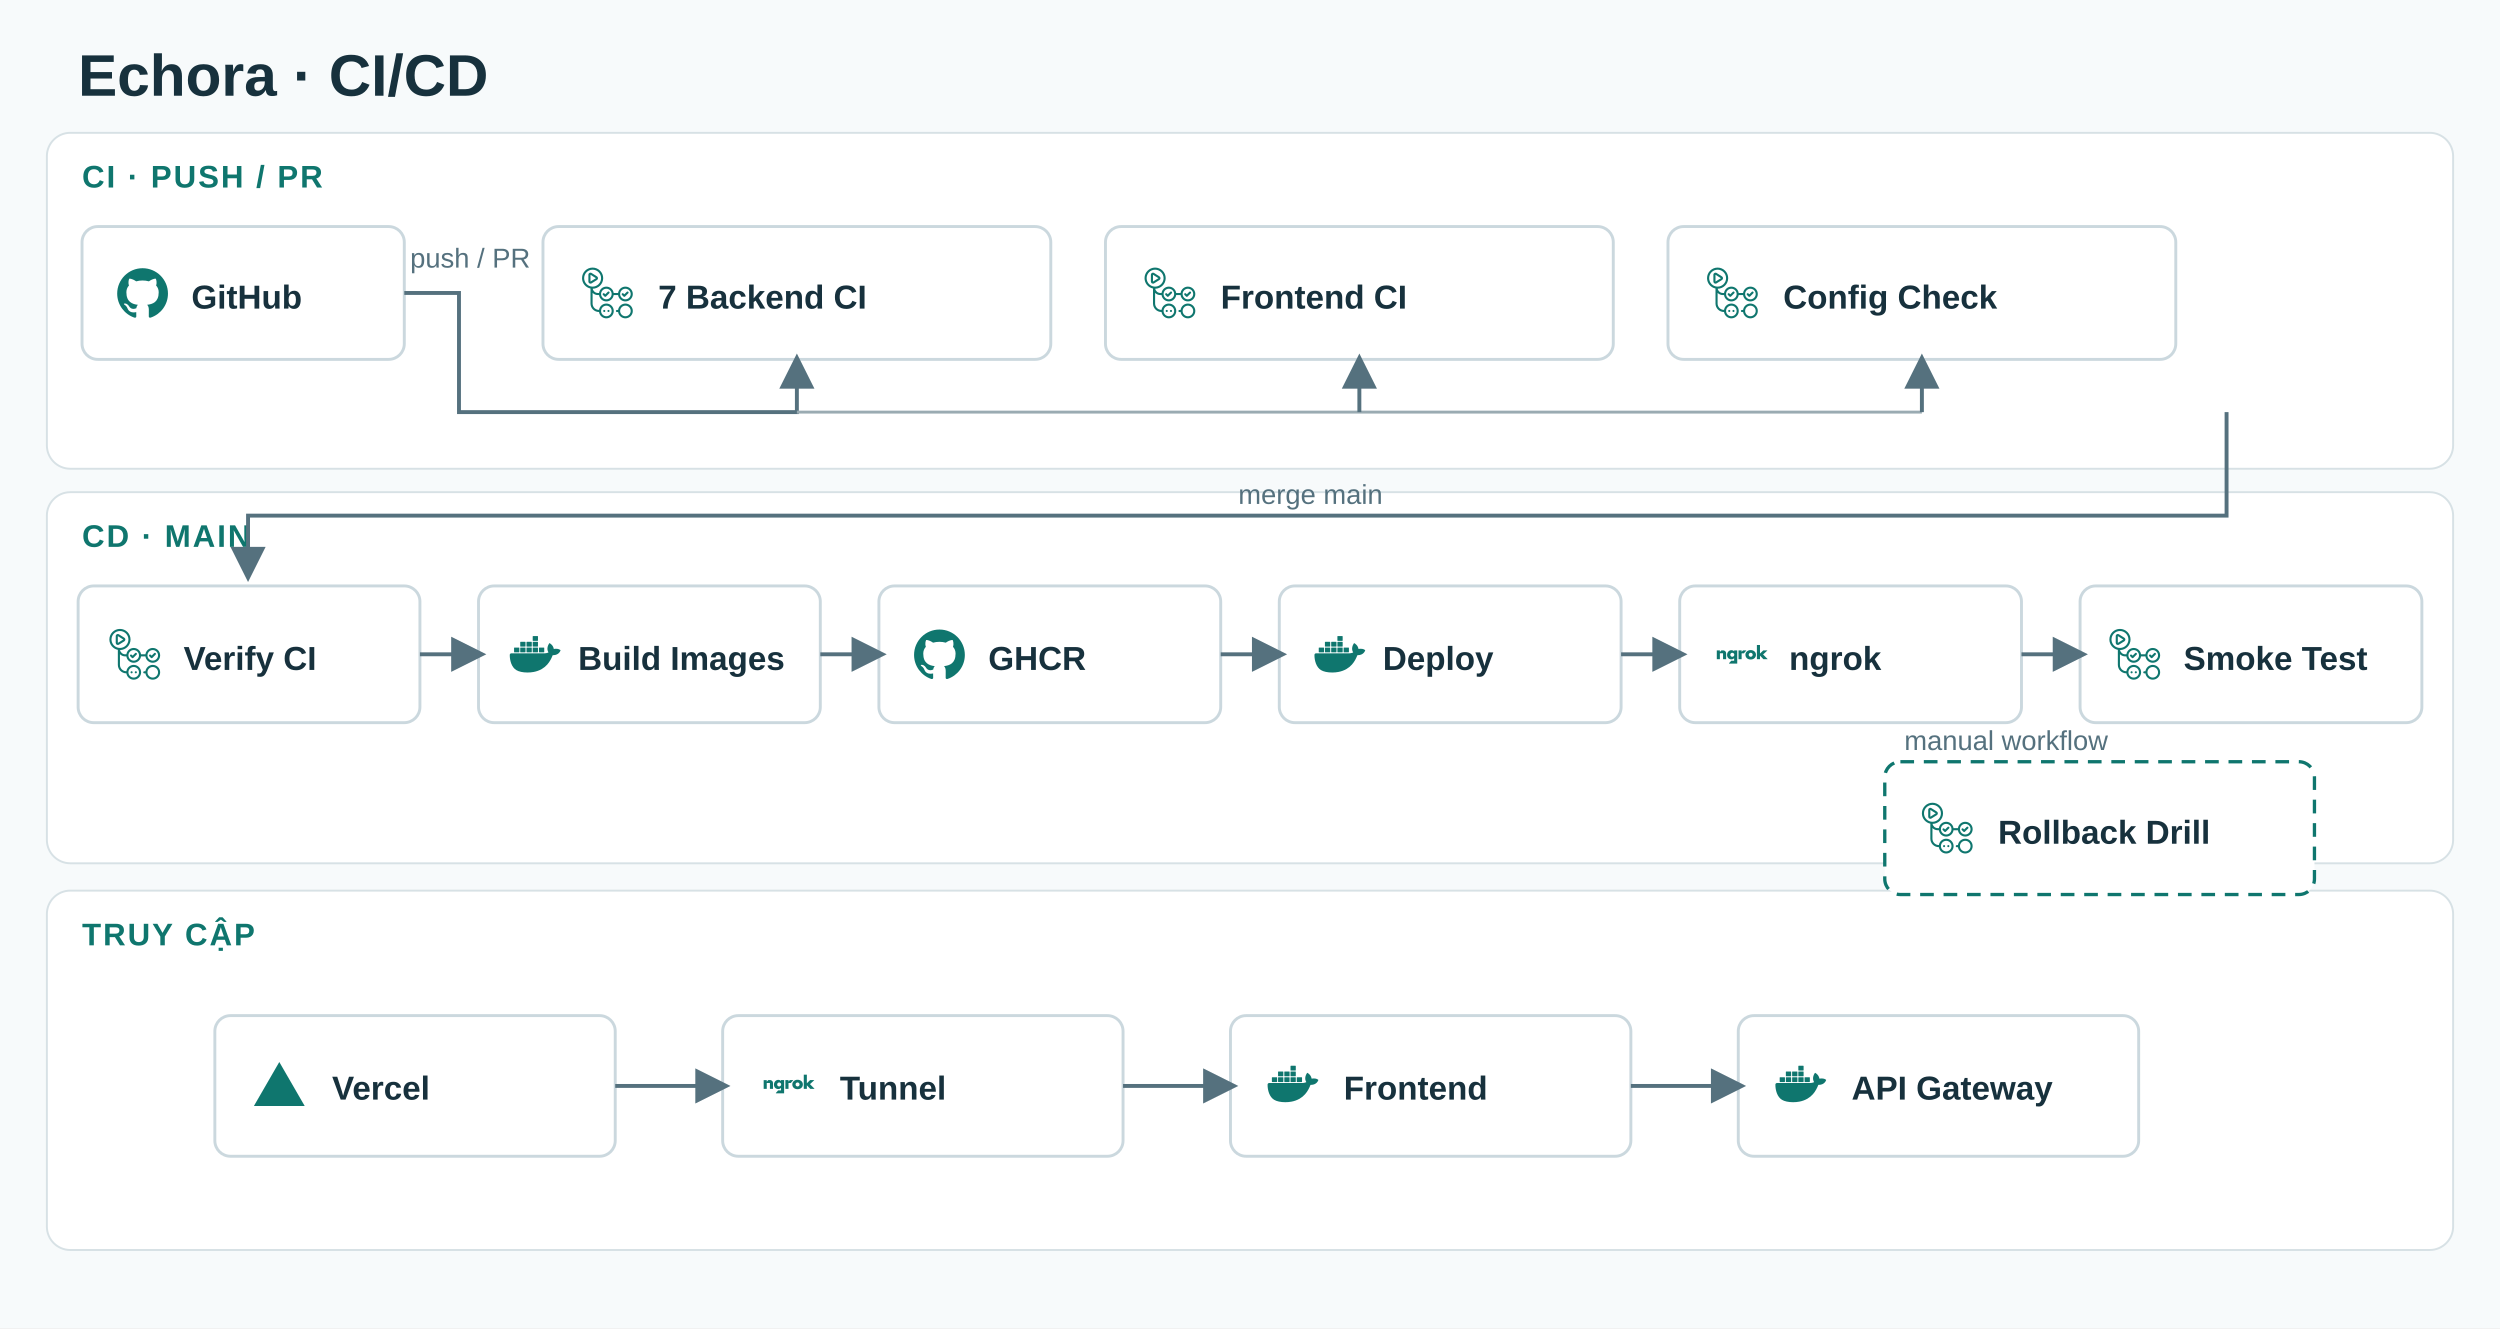
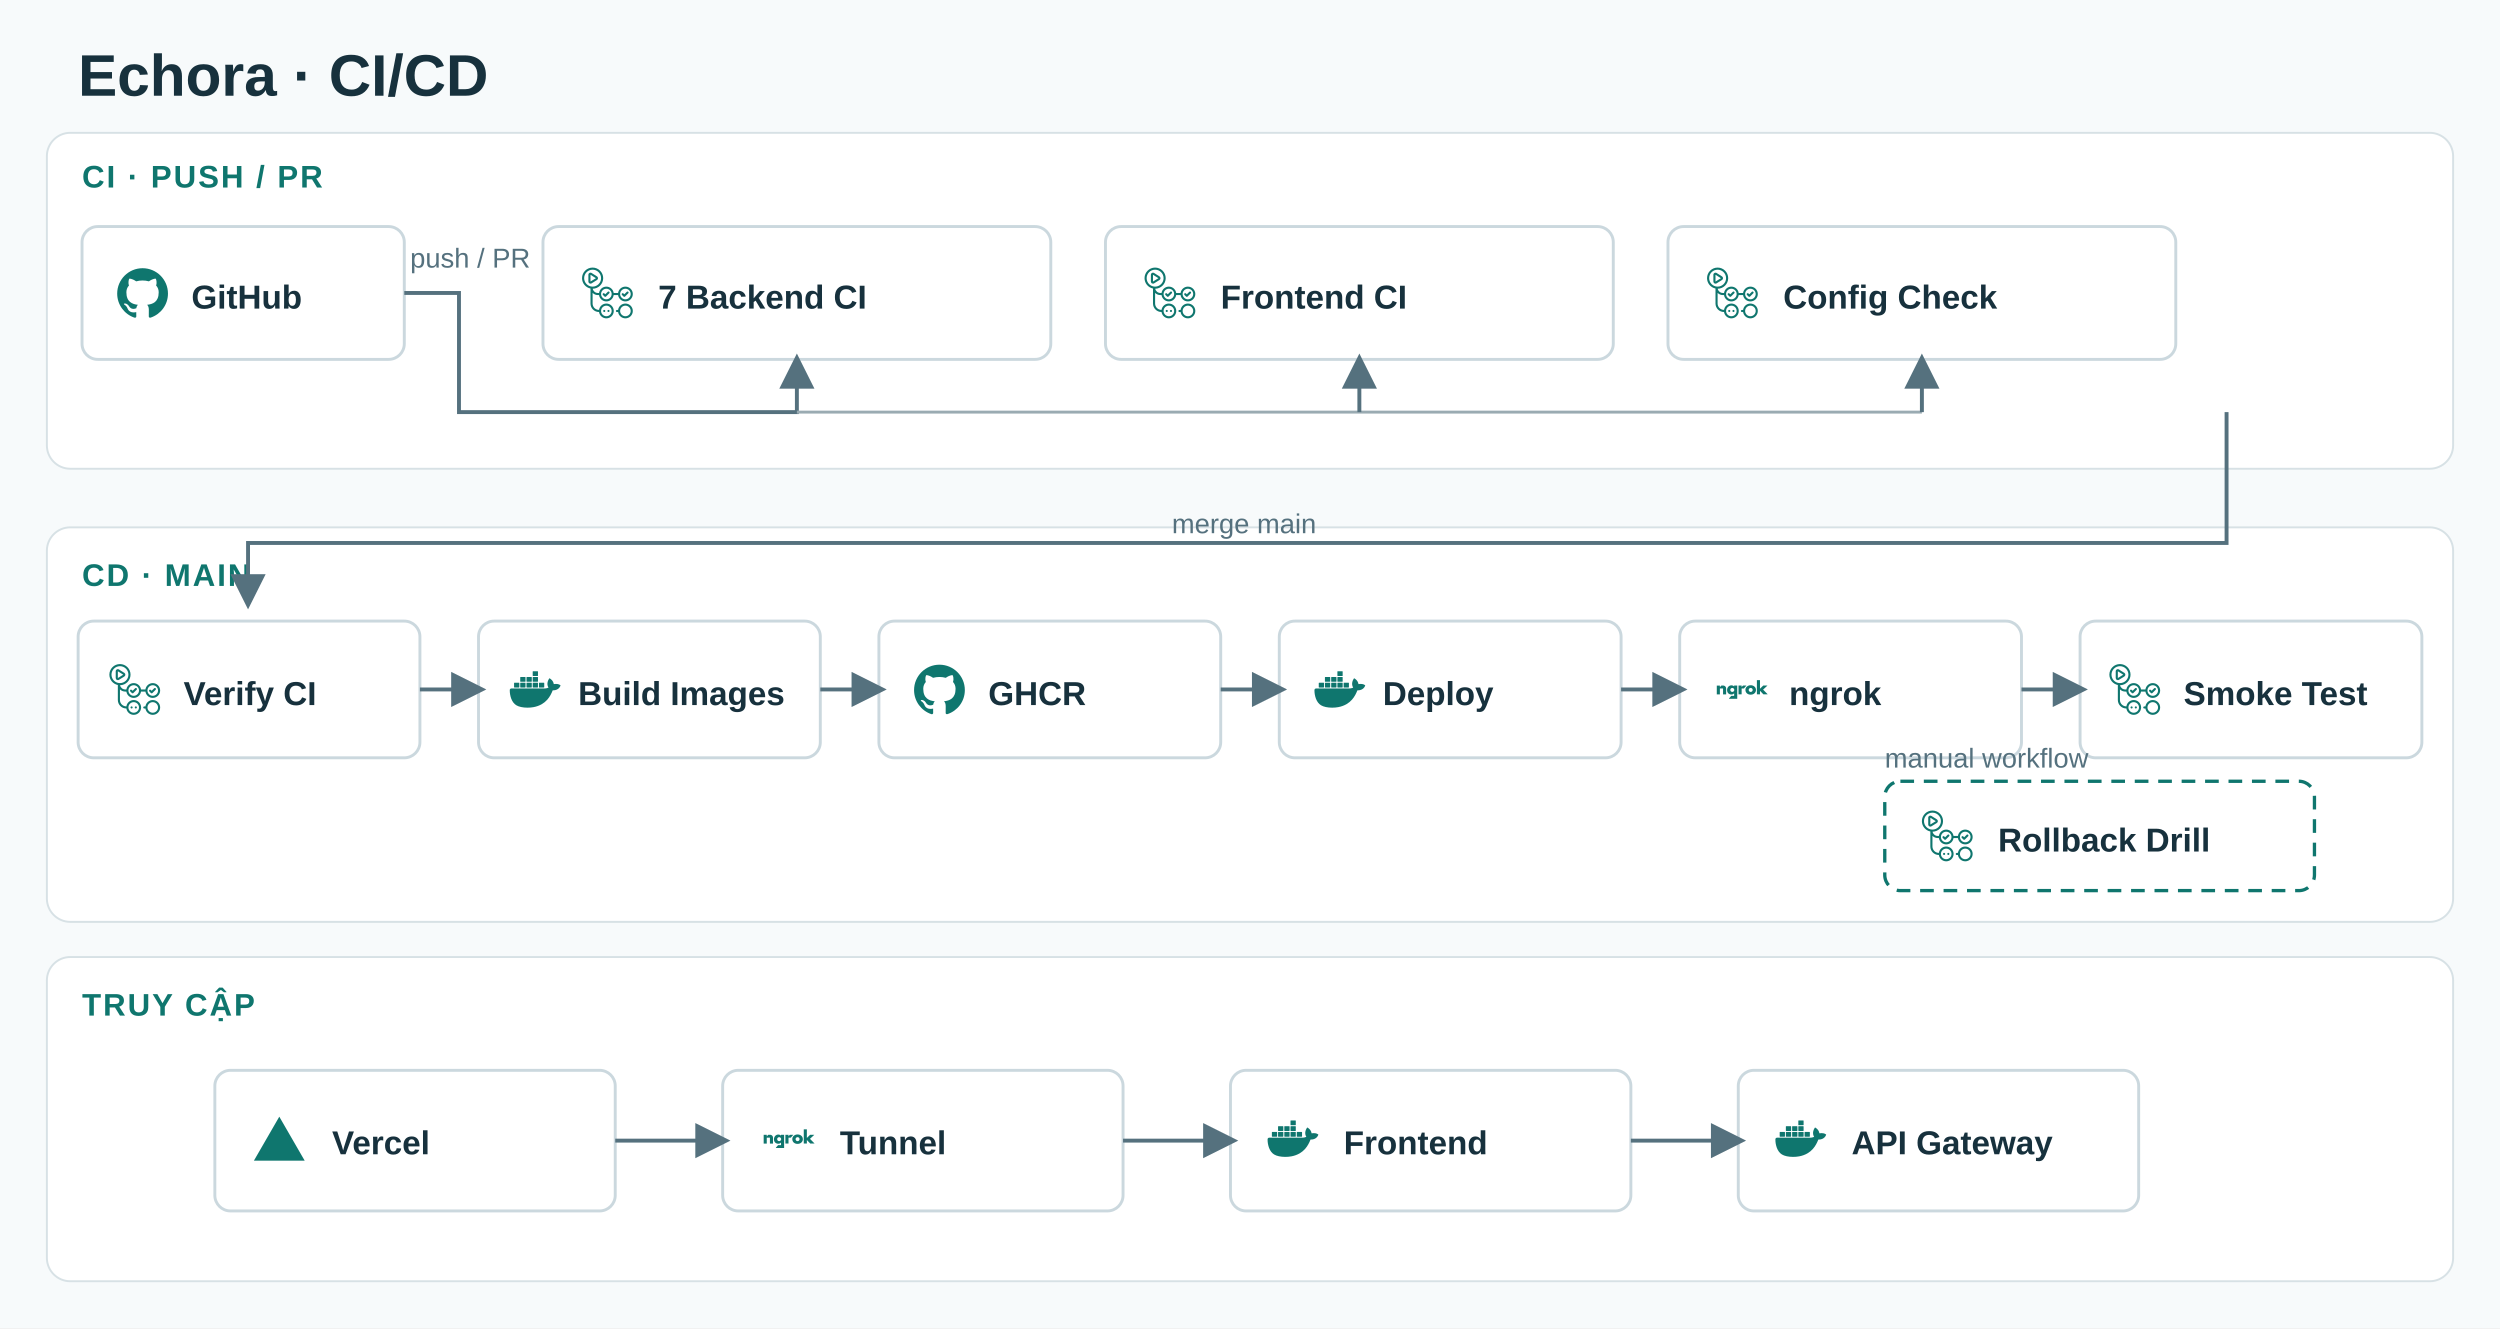
<svg xmlns="http://www.w3.org/2000/svg" viewBox="0 0 1280 680" role="img" aria-labelledby="title desc">
  <defs>
    <marker id="arrow" markerWidth="9" markerHeight="9" refX="7" refY="4.5" orient="auto">
      <path d="M0 0 9 4.5 0 9Z" fill="#55717E" />
    </marker>
    <symbol id="icon-githubactions" viewBox="0 0 24 24">
      <path d="M10.984 13.836a.5.5 0 0 1-.353-.146l-.745-.743a.5.5 0 1 1 .706-.708l.392.391 1.181-1.18a.5.5 0 0 1 .708.707l-1.535 1.533a.504.504 0 0 1-.354.146zm9.353-.147l1.534-1.532a.5.5 0 0 0-.707-.707l-1.181 1.18-.392-.391a.5.5 0 1 0-.706.708l.746.743a.497.497 0 0 0 .706-.001zM4.527 7.452l2.557-1.585A1 1 0 0 0 7.09 4.17L4.533 2.56A1 1 0 0 0 3 3.406v3.196a1.001 1.001 0 0 0 1.527.85zm2.03-2.436L4 6.602V3.406l2.557 1.61zM24 12.5c0 1.93-1.57 3.5-3.5 3.5a3.503 3.503 0 0 1-3.46-3h-2.08a3.503 3.503 0 0 1-3.46 3 3.502 3.502 0 0 1-3.46-3h-.558c-.972 0-1.85-.399-2.482-1.042V17c0 1.654 1.346 3 3 3h.04c.244-1.693 1.7-3 3.46-3 1.93 0 3.5 1.57 3.5 3.5S13.43 24 11.5 24a3.502 3.502 0 0 1-3.46-3H8c-2.206 0-4-1.794-4-4V9.899A5.008 5.008 0 0 1 0 5c0-2.757 2.243-5 5-5s5 2.243 5 5a5.005 5.005 0 0 1-4.952 4.998A2.482 2.482 0 0 0 7.482 12h.558c.244-1.693 1.7-3 3.46-3a3.502 3.502 0 0 1 3.46 3h2.08a3.503 3.503 0 0 1 3.46-3c1.93 0 3.5 1.57 3.5 3.5zm-15 8c0 1.378 1.122 2.5 2.5 2.5s2.5-1.122 2.5-2.5-1.122-2.5-2.5-2.5S9 19.122 9 20.5zM5 9c2.206 0 4-1.794 4-4S7.206 1 5 1 1 2.794 1 5s1.794 4 4 4zm9 3.5c0-1.378-1.122-2.5-2.5-2.5S9 11.122 9 12.5s1.122 2.5 2.5 2.5 2.5-1.122 2.5-2.5zm9 0c0-1.378-1.122-2.5-2.5-2.5S18 11.122 18 12.5s1.122 2.5 2.5 2.5 2.5-1.122 2.5-2.5zm-13 8a.5.5 0 1 0 1 0 .5.5 0 0 0-1 0zm2 0a.5.5 0 1 0 1 0 .5.5 0 0 0-1 0zm12 0c0 1.93-1.57 3.5-3.5 3.5a3.503 3.503 0 0 1-3.46-3.002c-.007.001-.013.005-.021.005l-.506.017h-.017a.5.5 0 0 1-.016-.999l.506-.017c.018-.002.035.006.052.007A3.503 3.503 0 0 1 20.5 17c1.93 0 3.5 1.57 3.5 3.5zm-1 0c0-1.378-1.122-2.5-2.5-2.5S18 19.122 18 20.5s1.122 2.5 2.5 2.5 2.5-1.122 2.5-2.5z" />
    </symbol>
    <symbol id="icon-docker" viewBox="0 0 24 24">
      <path d="M13.983 11.078h2.119a.186.186 0 00.186-.185V9.006a.186.186 0 00-.186-.186h-2.119a.185.185 0 00-.185.185v1.888c0 .102.083.185.185.185m-2.954-5.43h2.118a.186.186 0 00.186-.186V3.574a.186.186 0 00-.186-.185h-2.118a.185.185 0 00-.185.185v1.888c0 .102.082.185.185.185m0 2.716h2.118a.187.187 0 00.186-.186V6.29a.186.186 0 00-.186-.185h-2.118a.185.185 0 00-.185.185v1.887c0 .102.082.185.185.186m-2.93 0h2.12a.186.186 0 00.184-.186V6.29a.185.185 0 00-.185-.185H8.1a.185.185 0 00-.185.185v1.887c0 .102.083.185.185.186m-2.964 0h2.119a.186.186 0 00.185-.186V6.29a.185.185 0 00-.185-.185H5.136a.186.186 0 00-.186.185v1.887c0 .102.084.185.186.186m5.893 2.715h2.118a.186.186 0 00.186-.185V9.006a.186.186 0 00-.186-.186h-2.118a.185.185 0 00-.185.185v1.888c0 .102.082.185.185.185m-2.93 0h2.12a.185.185 0 00.184-.185V9.006a.185.185 0 00-.184-.186h-2.12a.185.185 0 00-.184.185v1.888c0 .102.083.185.185.185m-2.964 0h2.119a.185.185 0 00.185-.185V9.006a.185.185 0 00-.184-.186h-2.12a.186.186 0 00-.186.186v1.887c0 .102.084.185.186.185m-2.92 0h2.12a.185.185 0 00.184-.185V9.006a.185.185 0 00-.184-.186h-2.12a.185.185 0 00-.184.185v1.888c0 .102.082.185.185.185M23.763 9.89c-.065-.051-.672-.51-1.954-.51-.338.001-.676.03-1.01.087-.248-1.7-1.653-2.53-1.716-2.566l-.344-.199-.226.327c-.284.438-.49.922-.612 1.43-.23.97-.09 1.882.403 2.661-.595.332-1.55.413-1.744.42H.751a.751.751 0 00-.75.748 11.376 11.376 0 00.692 4.062c.545 1.428 1.355 2.48 2.41 3.124 1.18.723 3.1 1.137 5.275 1.137.983.003 1.963-.086 2.93-.266a12.248 12.248 0 003.823-1.389c.98-.567 1.86-1.288 2.61-2.136 1.252-1.418 1.998-2.997 2.553-4.4h.221c1.372 0 2.215-.549 2.68-1.009.309-.293.55-.65.707-1.046l.098-.288Z" />
    </symbol>
    <symbol id="icon-github" viewBox="0 0 24 24">
      <path d="M12 .297c-6.63 0-12 5.373-12 12 0 5.303 3.438 9.8 8.205 11.385.6.113.82-.258.82-.577 0-.285-.01-1.04-.015-2.04-3.338.724-4.042-1.61-4.042-1.61C4.422 18.07 3.633 17.7 3.633 17.7c-1.087-.744.084-.729.084-.729 1.205.084 1.838 1.236 1.838 1.236 1.07 1.835 2.809 1.305 3.495.998.108-.776.417-1.305.76-1.605-2.665-.3-5.466-1.332-5.466-5.93 0-1.31.465-2.38 1.235-3.22-.135-.303-.54-1.523.105-3.176 0 0 1.005-.322 3.3 1.23.96-.267 1.98-.399 3-.405 1.02.006 2.04.138 3 .405 2.28-1.552 3.285-1.23 3.285-1.23.645 1.653.24 2.873.12 3.176.765.84 1.23 1.91 1.23 3.22 0 4.61-2.805 5.625-5.475 5.92.42.36.81 1.096.81 2.22 0 1.606-.015 2.896-.015 3.286 0 .315.21.69.825.57C20.565 22.092 24 17.592 24 12.297c0-6.627-5.373-12-12-12" />
    </symbol>
    <symbol id="icon-vercel" viewBox="0 0 24 24">
      <path d="m12 1.608 12 20.784H0Z" />
    </symbol>
    <symbol id="icon-ngrok" viewBox="0 0 24 24">
      <path d="M18.951 7.598v6.713h1.463v-1.69l1.61 1.69H24v-.08l-2.123-2.153 2.002-1.846v-.07H21.95l-1.537 1.496v-4.06zm-2.93 2.41a2.626 2.626 0 00-1.787.635 2.049 2.049 0 00-.703 1.556c-.002.75.311 1.287.7 1.643.526.478 1.221.626 1.767.623.666 0 1.34-.195 1.805-.62.521-.483.713-1.029.713-1.607 0-.73-.31-1.247-.71-1.603-.553-.475-1.202-.628-1.785-.627zm-9.062.039c-1.188-.005-2.1.977-2.104 2.25-.004 1.296.908 2.108 2.032 2.096.664.002.983-.244 1.308-.541v1.193h-1.37l-1.03 1.158v.2H9.66v-6.24H8.195v.435c-.381-.408-.772-.542-1.236-.551zm-4.805.11l-.691.786v-.771H0v4.15h1.463v-2.799c.547.002 1.023-.002 1.49-.003v2.802h1.465v-2.595c-.004-.547-.1-.819-.307-1.061a1.431 1.431 0 00-.914-.51zm8.114.005v4.15h1.468l.002-2.779h1.065l1.164-1.314v-.057h-1.598l-.635.715v-.715zm-2.946 1.115c.504 0 .96.444.948.948a.956.956 0 01-.948.945c-.523 0-.931-.403-.947-.945-.002-.52.443-.94.947-.948zm8.703.001c.525 0 .94.434.944.95-.027.544-.42.95-.944.95s-.934-.417-.95-.95a.955.955 0 01.95-.95z" />
    </symbol>
  </defs>
  <style>
    text{font-family:Arial,Helvetica,sans-serif;fill:#17313d}
    .title{font-size:30px;font-weight:700}
    .row{font-size:16px;font-weight:700;letter-spacing:1px;fill:#0f766e}
    .label{font-size:17px;font-weight:600}
    .small{font-size:14px;fill:#55717e}
    .card{fill:#fff;stroke:#cbd8de;stroke-width:1.5}
    .flow{stroke:#55717e;stroke-width:2;fill:none;marker-end:url(#arrow)}
    .rail{stroke:#9aabb2;stroke-width:1.5;fill:none}
    .accent{fill:#0f766e}
  </style>
  <rect width="1280" height="680" fill="#f7fafb" />
  <text class="title" x="40" y="49">Echora · CI/CD</text>
  <rect x="24" y="68" width="1232" height="172" rx="12" fill="#fff" stroke="#d7e1e5" />
  <text class="row" x="42" y="96">CI · PUSH / PR</text>
  <rect class="card" x="42" y="116" width="165" height="68" rx="8" />
  <use href="#icon-github" x="60" y="137" width="26" height="26" class="accent" />
  <text class="label" x="98" y="158">GitHub</text>
  <rect class="card" x="278" y="116" width="260" height="68" rx="8" />
  <use href="#icon-githubactions" x="298" y="137" width="26" height="26" class="accent" />
  <text class="label" x="337" y="158">7 Backend CI</text>
  <rect class="card" x="566" y="116" width="260" height="68" rx="8" />
  <use href="#icon-githubactions" x="586" y="137" width="26" height="26" class="accent" />
  <text class="label" x="625" y="158">Frontend CI</text>
  <rect class="card" x="854" y="116" width="260" height="68" rx="8" />
  <use href="#icon-githubactions" x="874" y="137" width="26" height="26" class="accent" />
  <text class="label" x="913" y="158">Config Check</text>
  <path class="flow" d="M207 150H235V211H408V185" />
  <path class="rail" d="M408 211H984M696 211V185M984 211V185" />
  <path class="flow" d="M696 211V185" />
  <path class="flow" d="M984 211V185" />
  <text class="small" x="210" y="137">push / PR</text>
-   <rect x="24" y="252" width="1232" height="190" rx="12" fill="#fff" stroke="#d7e1e5" />
-   <text class="row" x="42" y="280">CD · MAIN</text>
-   <path class="flow" d="M1140 211V264H127V294" />
-   <text class="small" x="634" y="258">merge main</text>
-   <rect class="card" x="40" y="300" width="175" height="70" rx="8" />
-   <use href="#icon-githubactions" x="56" y="322" width="26" height="26" class="accent" />
-   <text class="label" x="94" y="343">Verify CI</text>
-   <rect class="card" x="245" y="300" width="175" height="70" rx="8" />
-   <use href="#icon-docker" x="260" y="322" width="28" height="26" class="accent" />
-   <text class="label" x="296" y="343">Build Images</text>
-   <rect class="card" x="450" y="300" width="175" height="70" rx="8" />
-   <use href="#icon-github" x="468" y="322" width="26" height="26" class="accent" />
-   <text class="label" x="506" y="343">GHCR</text>
-   <rect class="card" x="655" y="300" width="175" height="70" rx="8" />
-   <use href="#icon-docker" x="672" y="322" width="28" height="26" class="accent" />
-   <text class="label" x="708" y="343">Deploy</text>
-   <rect class="card" x="860" y="300" width="175" height="70" rx="8" />
-   <use href="#icon-ngrok" x="878" y="322" width="28" height="26" class="accent" />
-   <text class="label" x="916" y="343">ngrok</text>
-   <rect class="card" x="1065" y="300" width="175" height="70" rx="8" />
-   <use href="#icon-githubactions" x="1080" y="322" width="26" height="26" class="accent" />
-   <text class="label" x="1118" y="343">Smoke Test</text>
-   <path class="flow" d="M215 335H245" />
-   <path class="flow" d="M420 335H450" />
-   <path class="flow" d="M625 335H655" />
-   <path class="flow" d="M830 335H860" />
-   <path class="flow" d="M1035 335H1065" />
-   <rect x="24" y="456" width="1232" height="184" rx="12" fill="#fff" stroke="#d7e1e5" />
-   <text class="row" x="42" y="484">TRUY CẬP</text>
-   <rect class="card" x="110" y="520" width="205" height="72" rx="8" />
-   <use href="#icon-vercel" x="130" y="542" width="26" height="26" class="accent" />
-   <text class="label" x="170" y="563">Vercel</text>
-   <rect class="card" x="370" y="520" width="205" height="72" rx="8" />
-   <use href="#icon-ngrok" x="390" y="542" width="28" height="26" class="accent" />
-   <text class="label" x="430" y="563">Tunnel</text>
-   <rect class="card" x="630" y="520" width="205" height="72" rx="8" />
-   <use href="#icon-docker" x="648" y="542" width="28" height="26" class="accent" />
-   <text class="label" x="688" y="563">Frontend</text>
-   <rect class="card" x="890" y="520" width="205" height="72" rx="8" />
-   <use href="#icon-docker" x="908" y="542" width="28" height="26" class="accent" />
-   <text class="label" x="948" y="563">API Gateway</text>
-   <path class="flow" d="M315 556H370" />
-   <path class="flow" d="M575 556H630" />
-   <path class="flow" d="M835 556H890" />
-   <rect x="965" y="390" width="220" height="68" rx="8" fill="#fff" stroke="#0f766e" stroke-width="1.7" stroke-dasharray="7 5" />
-   <use href="#icon-githubactions" x="984" y="411" width="26" height="26" class="accent" />
-   <text class="label" x="1023" y="432">Rollback Drill</text>
-   <text class="small" x="975" y="384">manual workflow</text>
+   <rect x="24" y="270" width="1232" height="202" rx="12" fill="#fff" stroke="#d7e1e5" />
+   <text class="row" x="42" y="300">CD · MAIN</text>
+   <path class="flow" d="M1140 211V278H127V308" />
+   <text class="small" x="600" y="273">merge main</text>
+   <rect class="card" x="40" y="318" width="175" height="70" rx="8" />
+   <use href="#icon-githubactions" x="56" y="340" width="26" height="26" class="accent" />
+   <text class="label" x="94" y="361">Verify CI</text>
+   <rect class="card" x="245" y="318" width="175" height="70" rx="8" />
+   <use href="#icon-docker" x="260" y="340" width="28" height="26" class="accent" />
+   <text class="label" x="296" y="361">Build Images</text>
+   <rect class="card" x="450" y="318" width="175" height="70" rx="8" />
+   <use href="#icon-github" x="468" y="340" width="26" height="26" class="accent" />
+   <text class="label" x="506" y="361">GHCR</text>
+   <rect class="card" x="655" y="318" width="175" height="70" rx="8" />
+   <use href="#icon-docker" x="672" y="340" width="28" height="26" class="accent" />
+   <text class="label" x="708" y="361">Deploy</text>
+   <rect class="card" x="860" y="318" width="175" height="70" rx="8" />
+   <use href="#icon-ngrok" x="878" y="340" width="28" height="26" class="accent" />
+   <text class="label" x="916" y="361">ngrok</text>
+   <rect class="card" x="1065" y="318" width="175" height="70" rx="8" />
+   <use href="#icon-githubactions" x="1080" y="340" width="26" height="26" class="accent" />
+   <text class="label" x="1118" y="361">Smoke Test</text>
+   <path class="flow" d="M215 353H245" />
+   <path class="flow" d="M420 353H450" />
+   <path class="flow" d="M625 353H655" />
+   <path class="flow" d="M830 353H860" />
+   <path class="flow" d="M1035 353H1065" />
+   <rect x="24" y="490" width="1232" height="166" rx="12" fill="#fff" stroke="#d7e1e5" />
+   <text class="row" x="42" y="520">TRUY CẬP</text>
+   <rect class="card" x="110" y="548" width="205" height="72" rx="8" />
+   <use href="#icon-vercel" x="130" y="570" width="26" height="26" class="accent" />
+   <text class="label" x="170" y="591">Vercel</text>
+   <rect class="card" x="370" y="548" width="205" height="72" rx="8" />
+   <use href="#icon-ngrok" x="390" y="570" width="28" height="26" class="accent" />
+   <text class="label" x="430" y="591">Tunnel</text>
+   <rect class="card" x="630" y="548" width="205" height="72" rx="8" />
+   <use href="#icon-docker" x="648" y="570" width="28" height="26" class="accent" />
+   <text class="label" x="688" y="591">Frontend</text>
+   <rect class="card" x="890" y="548" width="205" height="72" rx="8" />
+   <use href="#icon-docker" x="908" y="570" width="28" height="26" class="accent" />
+   <text class="label" x="948" y="591">API Gateway</text>
+   <path class="flow" d="M315 584H370" />
+   <path class="flow" d="M575 584H630" />
+   <path class="flow" d="M835 584H890" />
+   <rect x="965" y="400" width="220" height="56" rx="8" fill="#fff" stroke="#0f766e" stroke-width="1.7" stroke-dasharray="7 5" />
+   <use href="#icon-githubactions" x="984" y="415" width="26" height="26" class="accent" />
+   <text class="label" x="1023" y="436">Rollback Drill</text>
+   <text class="small" x="965" y="393">manual workflow</text>
</svg>
